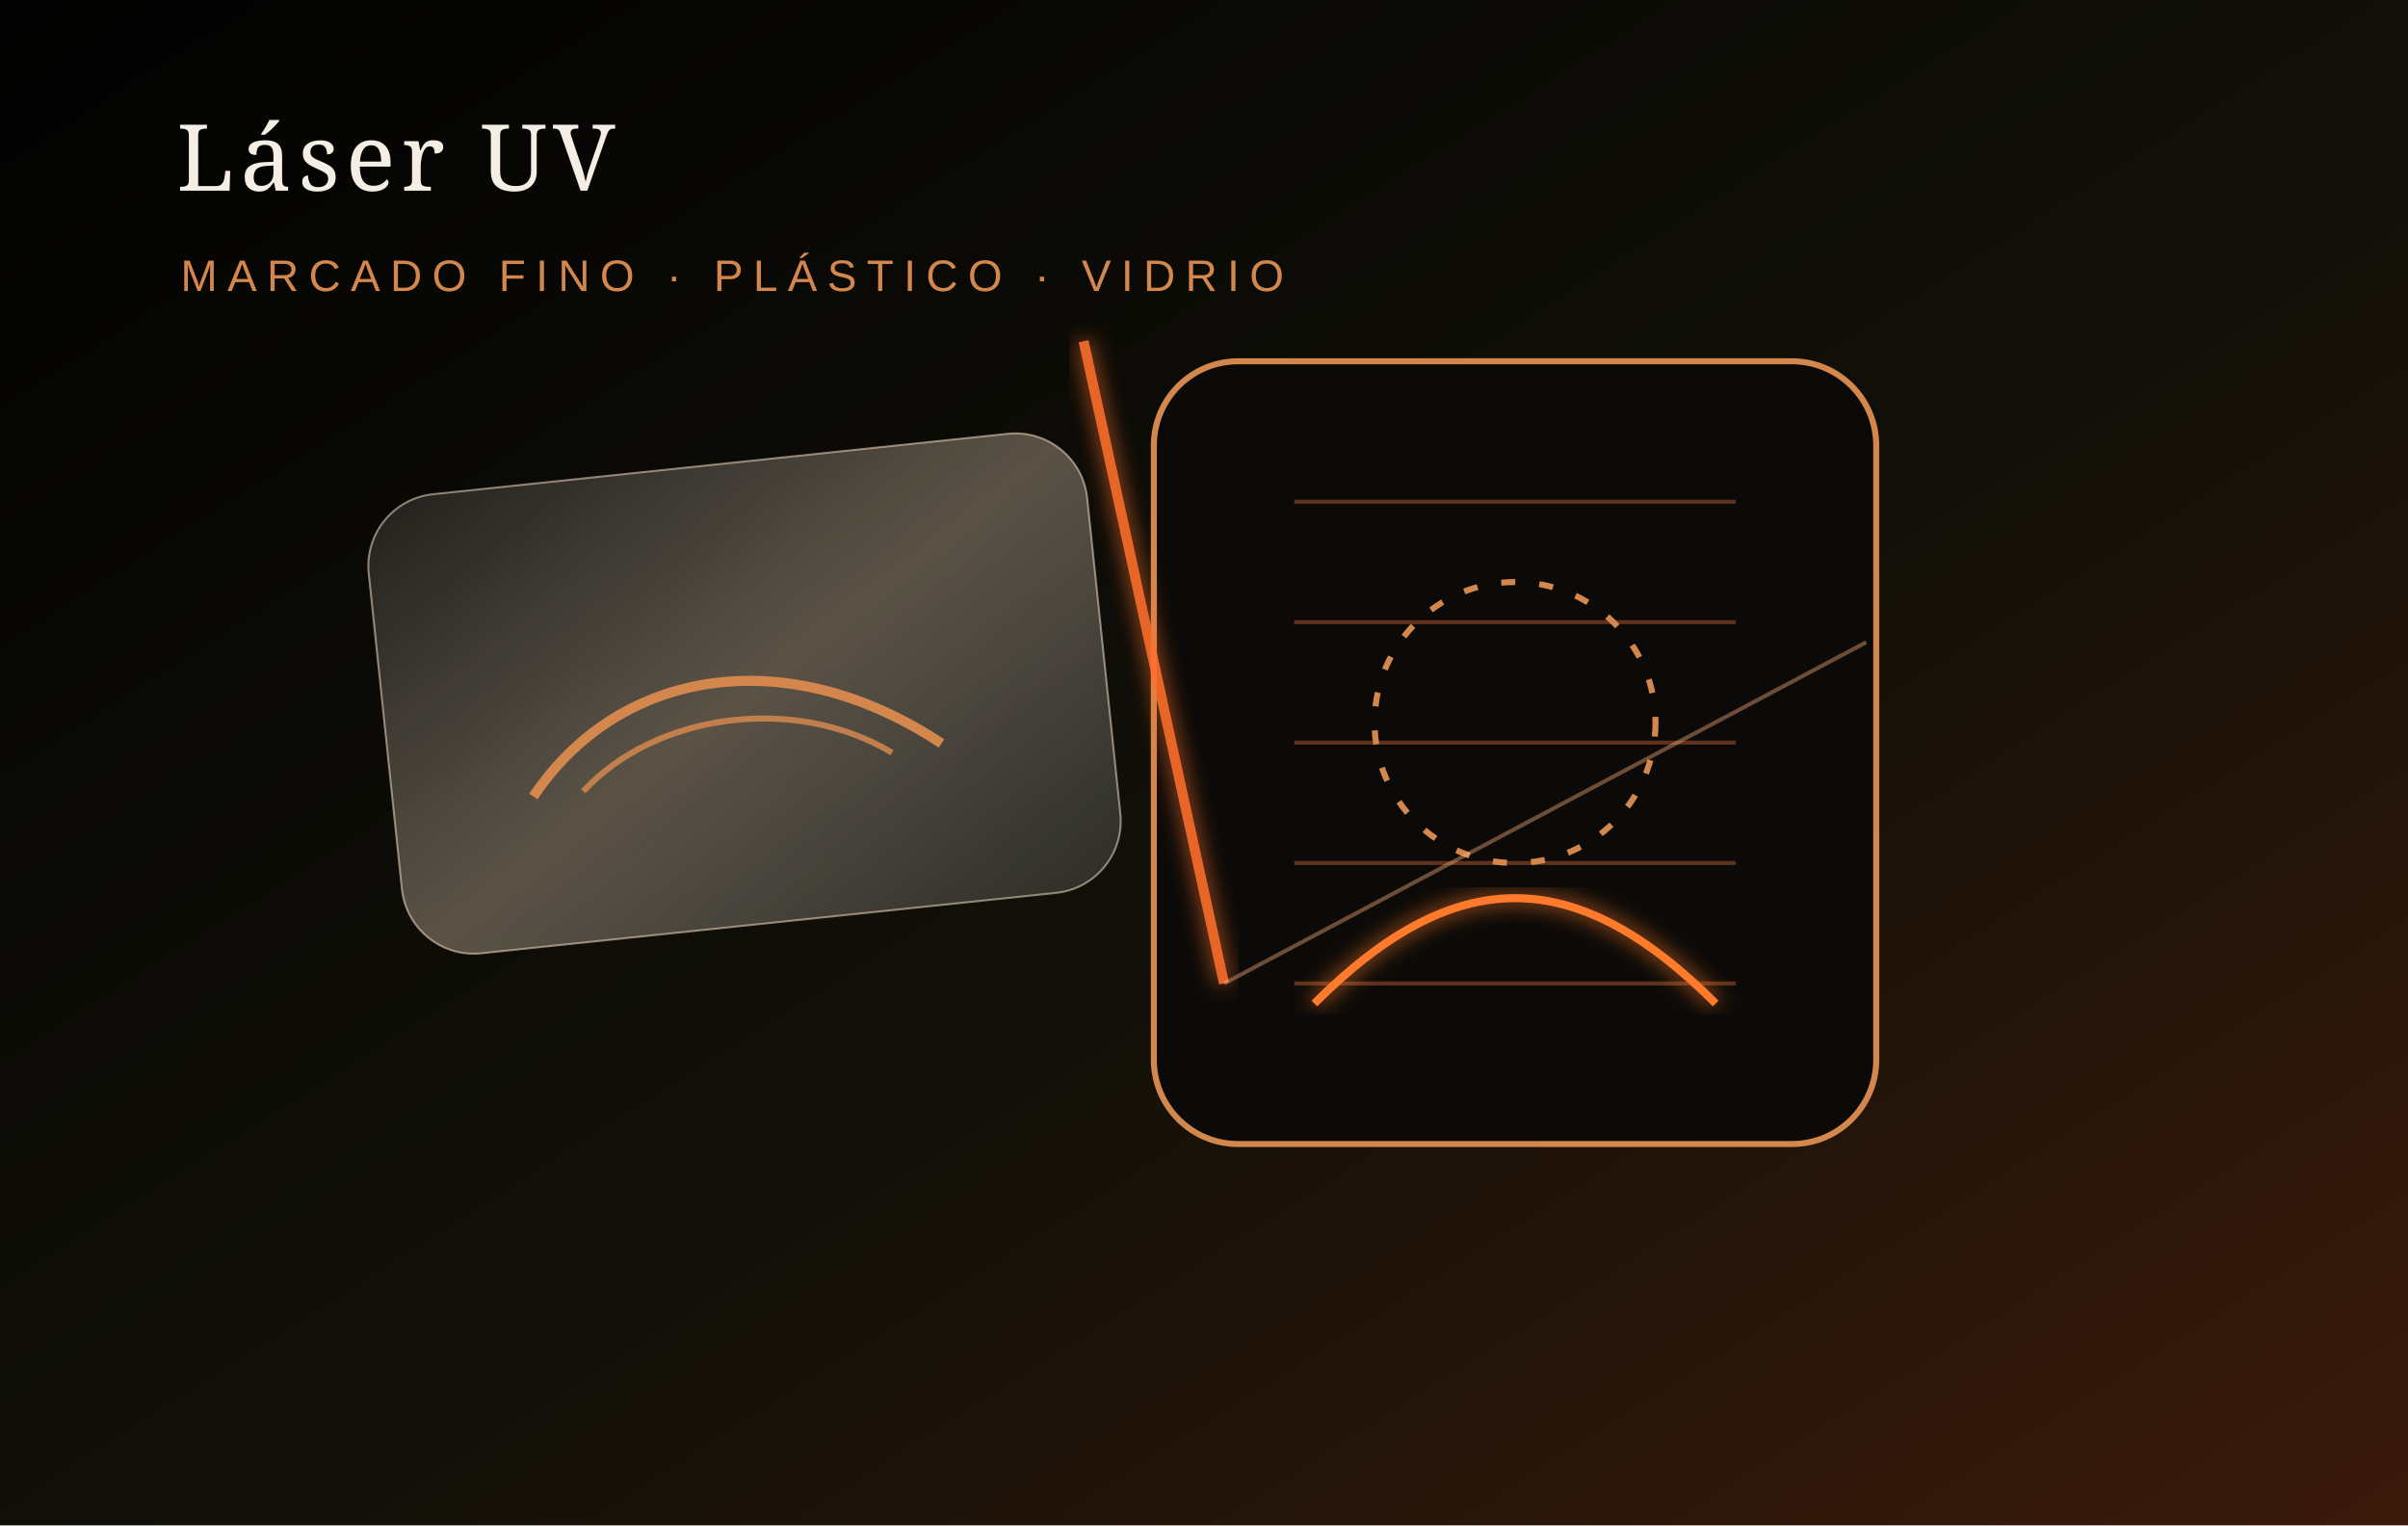
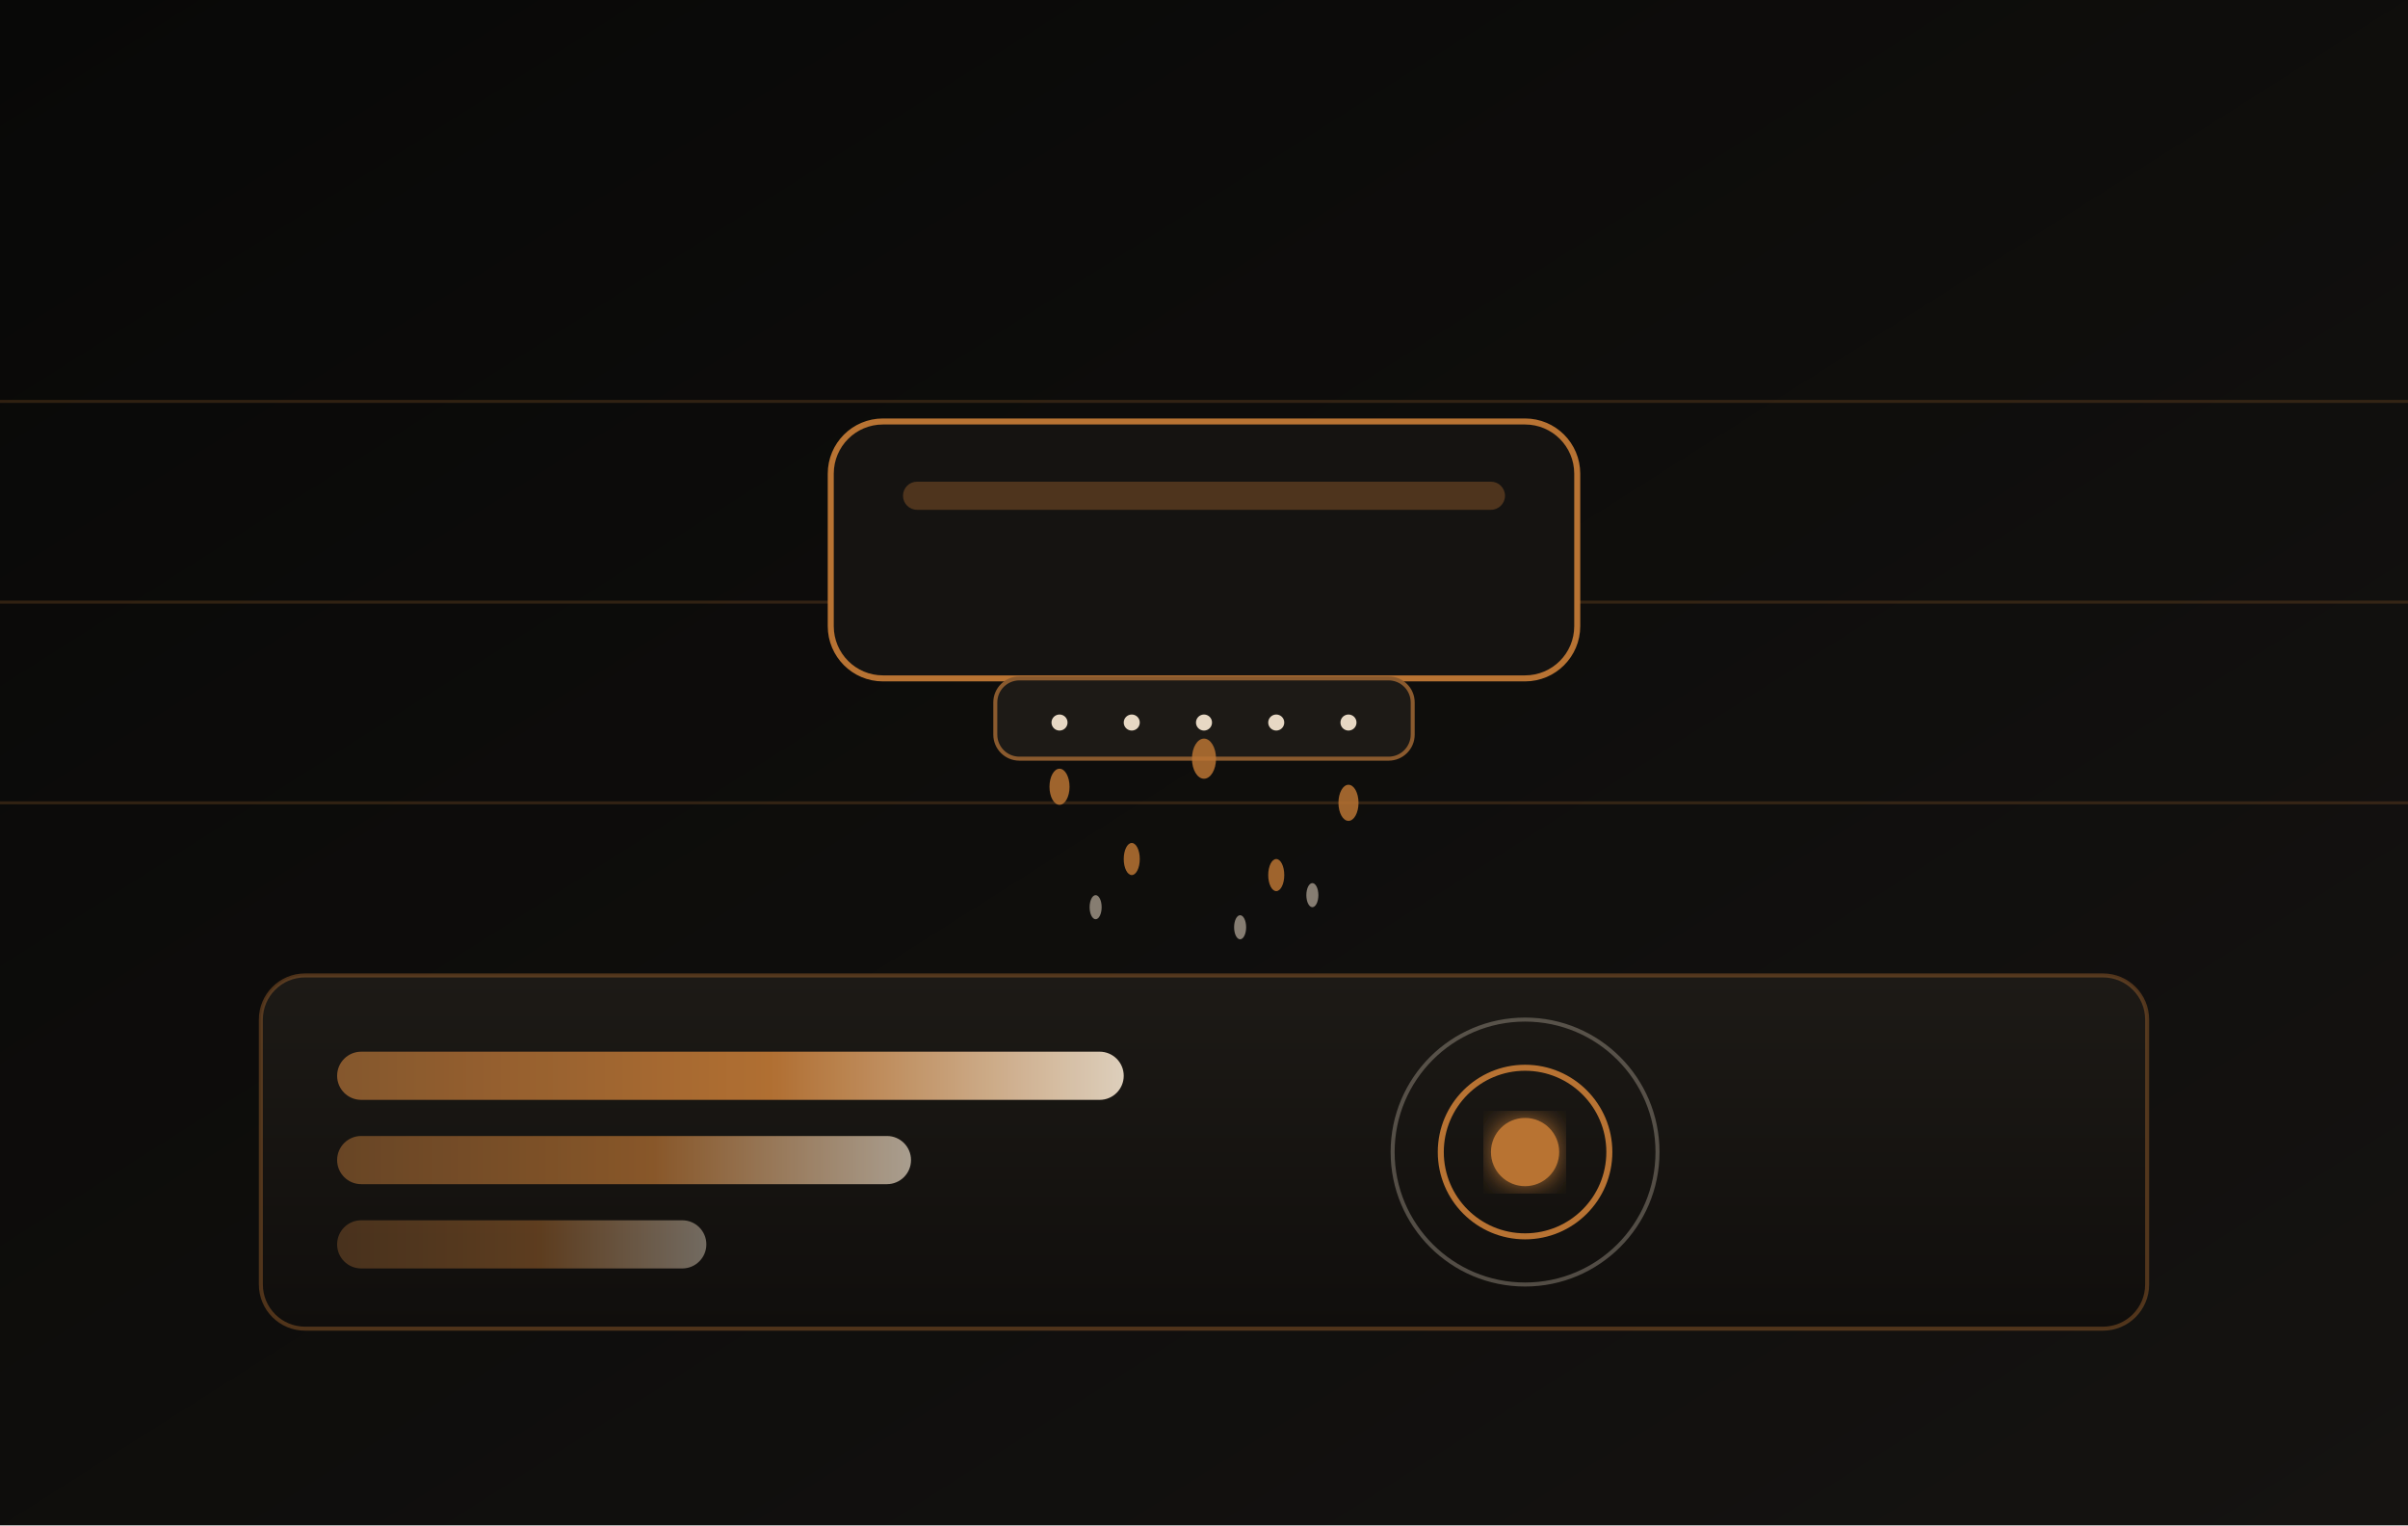
- <svg xmlns="http://www.w3.org/2000/svg" viewBox="0 0 1200 760" role="img" aria-label="Marcado fino con láser UV">
+ <svg xmlns="http://www.w3.org/2000/svg" viewBox="0 0 1200 760" role="img" aria-label="Cabezal de impresión UV depositando color sobre una superficie plana">
  <defs>
-     <linearGradient id="bg" x1="0" y1="0" x2="1" y2="1">
-       <stop stop-color="#020202" />
-       <stop offset=".55" stop-color="#111009" />
-       <stop offset="1" stop-color="#3b1a0b" />
+     <linearGradient id="uvBg" x1="0" y1="0" x2="1" y2="1">
+       <stop stop-color="#080807" />
+       <stop offset="1" stop-color="#151311" />
    </linearGradient>
-     <linearGradient id="glass" x1="0" y1="0" x2="1" y2="1">
-       <stop stop-color="#fbf3e6" stop-opacity=".1" />
-       <stop offset=".5" stop-color="#f4dbc1" stop-opacity=".34" />
-       <stop offset="1" stop-color="#fff" stop-opacity=".12" />
+     <linearGradient id="uvInk" x1="0" y1="0" x2="1" y2="0">
+       <stop stop-color="#8a5a2e" />
+       <stop offset=".55" stop-color="#b87333" />
+       <stop offset="1" stop-color="#e7d8c4" />
    </linearGradient>
-     <filter id="glow">
-       <feGaussianBlur stdDeviation="5" />
+     <linearGradient id="uvPanel" x1="0" y1="0" x2="0" y2="1">
+       <stop stop-color="#1d1a16" />
+       <stop offset="1" stop-color="#100e0c" />
+     </linearGradient>
+     <filter id="uvGlow">
+       <feGaussianBlur stdDeviation="7" result="b" />
      <feMerge>
-         <feMergeNode />
+         <feMergeNode in="b" />
        <feMergeNode in="SourceGraphic" />
      </feMerge>
    </filter>
  </defs>
-   <rect width="1200" height="760" fill="url(#bg)" />
-   <g transform="translate(180 250) rotate(-6)">
-     <rect x="0" y="0" width="360" height="230" rx="36" fill="url(#glass)" stroke="#f2dac0" stroke-opacity=".55" />
-     <path d="M70 155 C120 95, 205 92, 275 150" stroke="#D4874D" stroke-width="5" fill="none" />
-     <path d="M95 155 C135 120, 205 118, 250 152" stroke="#D4874D" stroke-width="3" fill="none" opacity=".85" />
+   <rect width="1200" height="760" fill="url(#uvBg)" />
+   <g opacity=".22" fill="none" stroke="#b87333" stroke-width="1.5">
+     <path d="M0 200 H1200 M0 300 H1200 M0 400 H1200" />
  </g>
-   <g transform="translate(575 180)">
-     <rect x="0" y="0" width="360" height="390" rx="42" fill="#0c0a08" stroke="#D4874D" stroke-width="3" />
-     <path d="M70 70 H290 M70 130 H290 M70 190 H290 M70 250 H290 M70 310 H290" stroke="#5e321d" stroke-width="2" />
-     <path d="M80 320 C150 250, 210 250, 280 320" stroke="#ff7a2a" stroke-width="4" fill="none" filter="url(#glow)" />
-     <circle cx="180" cy="180" r="70" fill="none" stroke="#d4874d" stroke-width="3" stroke-dasharray="7 12" />
+   <rect x="130" y="486" width="940" height="176" rx="22" fill="url(#uvPanel)" stroke="#b87333" stroke-opacity=".38" stroke-width="2" />
+   <g>
+     <rect x="168" y="524" width="392" height="24" rx="12" fill="url(#uvInk)" opacity=".95" />
+     <rect x="168" y="566" width="286" height="24" rx="12" fill="url(#uvInk)" opacity=".7" />
+     <rect x="168" y="608" width="184" height="24" rx="12" fill="url(#uvInk)" opacity=".45" />
  </g>
-   <path d="M540 170 L610 490" stroke="#ff6f2a" stroke-width="5" filter="url(#glow)" opacity=".9" />
-   <path d="M610 490 L930 320" stroke="#ffb178" stroke-width="2" opacity=".4" />
-   <text x="88" y="95" fill="#F5EEE5" font-family="Georgia, serif" font-size="46" letter-spacing="3">Láser UV</text>
-   <text x="90" y="145" fill="#D4874D" font-family="Montserrat, Arial" font-size="22" letter-spacing="5">MARCADO FINO · PLÁSTICO · VIDRIO</text>
+   <g transform="translate(760 574)">
+     <circle r="66" fill="none" stroke="#e7d8c4" stroke-opacity=".3" stroke-width="2" />
+     <circle r="42" fill="none" stroke="#b87333" stroke-width="3" />
+     <circle r="17" fill="#b87333" filter="url(#uvGlow)" />
+   </g>
+   <g transform="translate(600 210)">
+     <rect x="-186" y="0" width="372" height="128" rx="26" fill="#151311" stroke="#b87333" stroke-width="3" />
+     <rect x="-150" y="30" width="300" height="14" rx="7" fill="#b87333" opacity=".35" />
+     <rect x="-104" y="128" width="208" height="40" rx="12" fill="#1d1a16" stroke="#8a5a2e" stroke-width="2" />
+     <g fill="#e7d8c4">
+       <circle cx="-72" cy="150" r="4" />
+       <circle cx="-36" cy="150" r="4" />
+       <circle cx="0" cy="150" r="4" />
+       <circle cx="36" cy="150" r="4" />
+       <circle cx="72" cy="150" r="4" />
+     </g>
+   </g>
+   <g fill="#b87333" opacity=".85">
+     <ellipse cx="528" cy="392" rx="5" ry="9" />
+     <ellipse cx="564" cy="428" rx="4" ry="8" />
+     <ellipse cx="600" cy="378" rx="6" ry="10" />
+     <ellipse cx="636" cy="436" rx="4" ry="8" />
+     <ellipse cx="672" cy="400" rx="5" ry="9" />
+   </g>
+   <g fill="#e7d8c4" opacity=".55">
+     <ellipse cx="546" cy="452" rx="3" ry="6" />
+     <ellipse cx="618" cy="462" rx="3" ry="6" />
+     <ellipse cx="654" cy="446" rx="3" ry="6" />
+   </g>
</svg>
